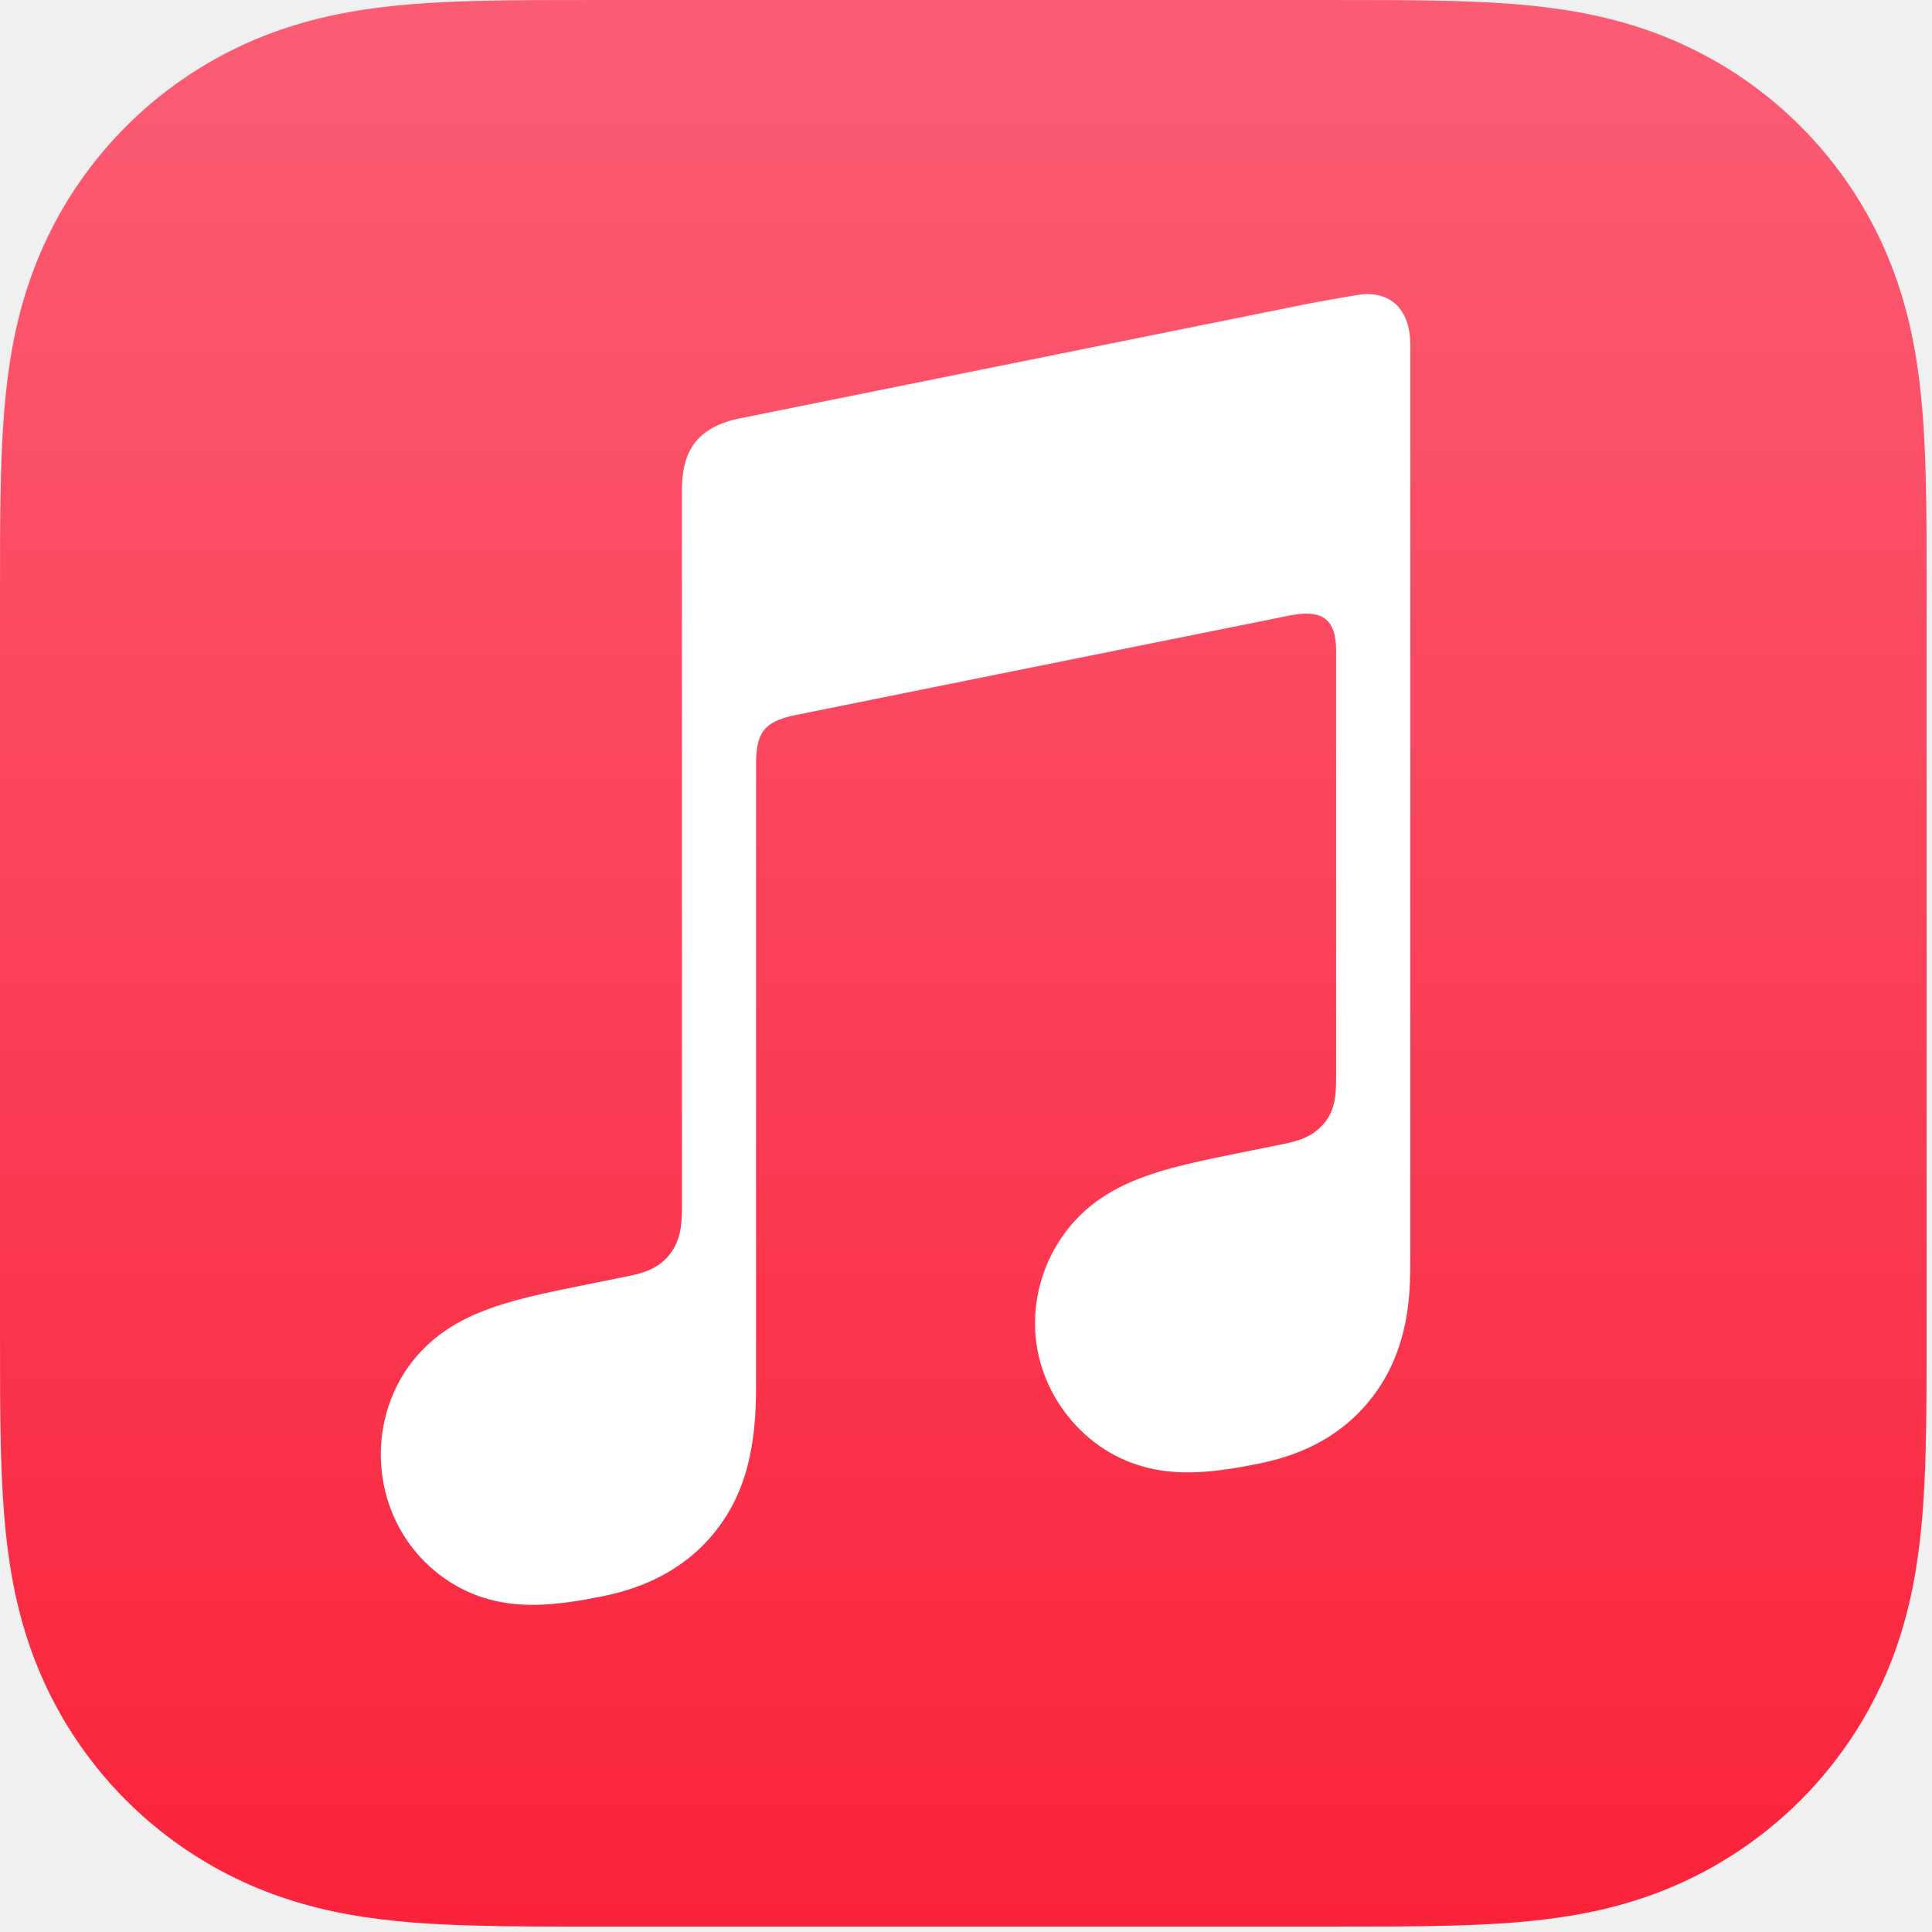
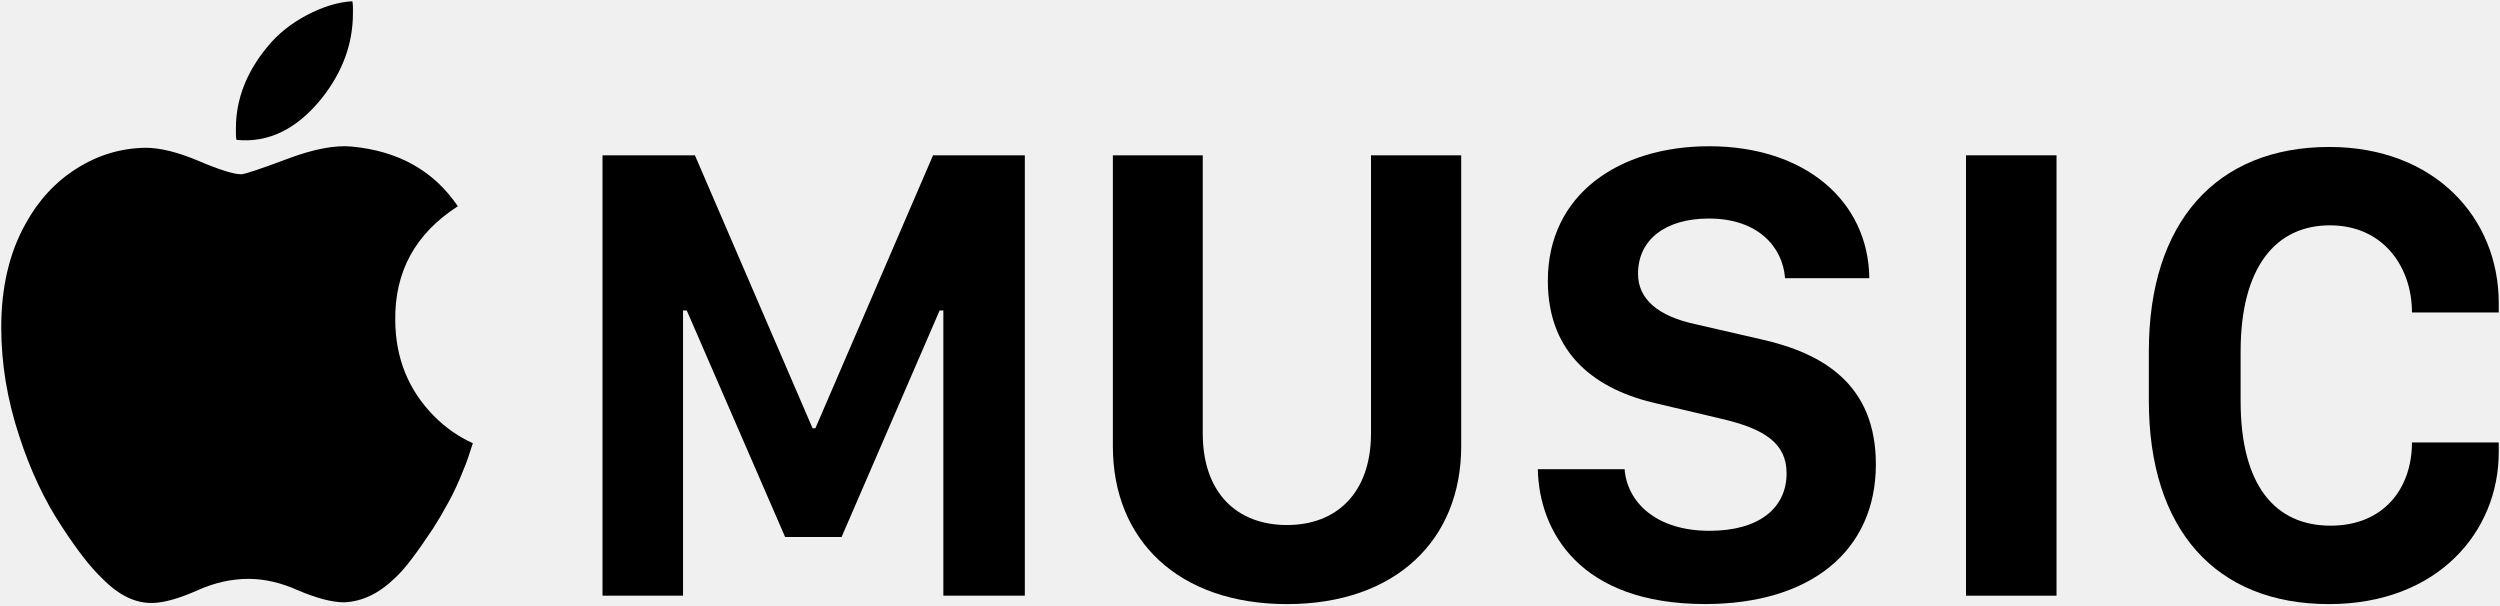
- <svg xmlns="http://www.w3.org/2000/svg" version="1.1" id="Artwork" x="0px" y="0px" width="361" height="361" viewBox="0 0 361 361" style="enable-background:new 0 0 361 361;" xml:space="preserve">
-   <style type="text/css">
- 	.st0{fill-rule:evenodd;clip-rule:evenodd;fill:url(#SVGID_1_);}
- 	.st1{fill-rule:evenodd;clip-rule:evenodd;fill:#FFFFFF;}
- </style>
-   <g id="Layer_5">
- </g>
-   <g>
-     <linearGradient id="SVGID_1_" gradientUnits="userSpaceOnUse" x1="180" y1="358.605" x2="180" y2="7.759">
-       <stop offset="0" style="stop-color:#FA233B" />
-       <stop offset="1" style="stop-color:#FB5C74" />
-     </linearGradient>
-     <path class="st0" d="M360,112.61c0-4.3,0-8.6-0.02-12.9c-0.02-3.62-0.06-7.24-0.16-10.86c-0.21-7.89-0.68-15.84-2.08-23.64   c-1.42-7.92-3.75-15.29-7.41-22.49c-3.6-7.07-8.3-13.53-13.91-19.14c-5.61-5.61-12.08-10.31-19.15-13.91   c-7.19-3.66-14.56-5.98-22.47-7.41c-7.8-1.4-15.76-1.87-23.65-2.08c-3.62-0.1-7.24-0.14-10.86-0.16C255.99,0,251.69,0,247.39,0   H112.61c-4.3,0-8.6,0-12.9,0.02c-3.62,0.02-7.24,0.06-10.86,0.16C80.96,0.4,73,0.86,65.2,2.27c-7.92,1.42-15.28,3.75-22.47,7.41   c-7.07,3.6-13.54,8.3-19.15,13.91c-5.61,5.61-10.31,12.07-13.91,19.14c-3.66,7.2-5.99,14.57-7.41,22.49   c-1.4,7.8-1.87,15.76-2.08,23.64c-0.1,3.62-0.14,7.24-0.16,10.86C0,104.01,0,108.31,0,112.61v134.77c0,4.3,0,8.6,0.02,12.9   c0.02,3.62,0.06,7.24,0.16,10.86c0.21,7.89,0.68,15.84,2.08,23.64c1.42,7.92,3.75,15.29,7.41,22.49c3.6,7.07,8.3,13.53,13.91,19.14   c5.61,5.61,12.08,10.31,19.15,13.91c7.19,3.66,14.56,5.98,22.47,7.41c7.8,1.4,15.76,1.87,23.65,2.08c3.62,0.1,7.24,0.14,10.86,0.16   c4.3,0.03,8.6,0.02,12.9,0.02h134.77c4.3,0,8.6,0,12.9-0.02c3.62-0.02,7.24-0.06,10.86-0.16c7.89-0.21,15.85-0.68,23.65-2.08   c7.92-1.42,15.28-3.75,22.47-7.41c7.07-3.6,13.54-8.3,19.15-13.91c5.61-5.61,10.31-12.07,13.91-19.14   c3.66-7.2,5.99-14.57,7.41-22.49c1.4-7.8,1.87-15.76,2.08-23.64c0.1-3.62,0.14-7.24,0.16-10.86c0.03-4.3,0.02-8.6,0.02-12.9V112.61   z" />
+ <svg xmlns="http://www.w3.org/2000/svg" version="1.1" id="Layer_1" x="0px" y="0px" width="1000" height="242.138" viewBox="0 0 1000 242.138" enable-background="new 0 0 88 22" xml:space="preserve">
+   <defs id="defs21" />
+   <g id="g3" style="fill:#000000" transform="matrix(11.48276,0,0,11.48276,-5.241379,-5.241379)">
+     <path d="m 14.225,11.631 c -0.027,-1.709 0.7,-3.039 2.18,-3.99 C 15.571,6.409 14.34,5.716 12.712,5.562 12.133,5.506 11.393,5.645 10.492,5.982 9.522,6.346 8.977,6.527 8.856,6.527 8.6,6.527 8.109,6.374 7.382,6.065 6.656,5.758 6.037,5.604 5.525,5.604 4.664,5.617 3.863,5.859 3.124,6.328 2.383,6.797 1.792,7.438 1.348,8.25 0.782,9.258 0.5,10.463 0.5,11.861 c 0,1.26 0.208,2.52 0.625,3.781 0.39,1.204 0.888,2.262 1.493,3.17 0.538,0.827 1.01,1.429 1.413,1.808 0.579,0.587 1.17,0.868 1.777,0.839 0.39,-0.014 0.9,-0.16 1.533,-0.441 0.592,-0.266 1.184,-0.397 1.776,-0.397 0.552,0 1.124,0.132 1.716,0.397 0.659,0.281 1.198,0.42 1.614,0.42 0.619,-0.027 1.198,-0.301 1.736,-0.817 0.188,-0.169 0.394,-0.4 0.615,-0.694 0.222,-0.293 0.467,-0.644 0.737,-1.05 0.188,-0.294 0.373,-0.608 0.555,-0.944 0.182,-0.337 0.346,-0.693 0.495,-1.072 0.067,-0.154 0.127,-0.311 0.181,-0.472 0.054,-0.161 0.108,-0.325 0.162,-0.493 -0.498,-0.224 -0.949,-0.539 -1.352,-0.945 -0.887,-0.898 -1.338,-2.004 -1.351,-3.32 z" id="path5" style="fill:#000000" />
+     <polygon points="21.445,21.207 24.25,21.207 24.25,11.272 24.38,11.272 27.806,19.162 29.773,19.162 33.188,11.272 33.318,11.272 33.318,21.207 36.156,21.207 36.156,5.867 32.959,5.867 28.86,15.375 28.762,15.375 24.664,5.867 21.445,5.867 " id="polygon7" style="fill:#000000" />
+     <path d="m 11.681,3.86 c 0.714,-0.909 1.07,-1.89 1.07,-2.94 0,-0.07 0,-0.141 0,-0.21 0,-0.069 -0.007,-0.14 -0.02,-0.21 -0.499,0.028 -1.026,0.189 -1.585,0.482 -0.558,0.295 -1.019,0.666 -1.382,1.113 -0.727,0.883 -1.09,1.828 -1.09,2.836 0,0.07 0,0.137 0,0.199 0,0.063 0.007,0.13 0.02,0.199 1.117,0.114 2.113,-0.377 2.987,-1.469 z" id="path9" style="fill:#000000" />
+     <rect x="68.942" y="5.867" width="3.153" height="15.34" id="rect11" style="fill:#000000" />
+     <path d="m 81.618,8.306 c 1.87,0 2.859,1.462 2.859,3.034 H 87.5 v -0.326 c 0,-2.966 -2.229,-5.438 -5.904,-5.438 -3.937,0 -6.285,2.63 -6.285,7.114 v 1.73 c 0,4.483 2.327,7.08 6.274,7.08 3.773,0 5.915,-2.506 5.915,-5.293 v -0.338 h -3.023 c 0,1.585 -0.968,2.899 -2.837,2.899 -1.914,0 -3.132,-1.382 -3.132,-4.339 V 12.7 c 0,-2.944 1.229,-4.394 3.11,-4.394 z" id="path13" style="fill:#000000" />
+     <path d="m 48.215,15.555 c 0,2.057 -1.185,3.191 -2.925,3.191 -1.75,0 -2.936,-1.124 -2.936,-3.191 V 5.867 h -3.131 v 10.137 c 0,3.271 2.283,5.496 6.067,5.496 3.773,0 6.067,-2.225 6.067,-5.496 V 5.867 h -3.142 v 9.688 z" id="path15" style="fill:#000000" />
+     <path d="m 61.789,12.273 -2.25,-0.518 c -1.326,-0.281 -2.022,-0.877 -2.022,-1.765 0,-1.179 0.946,-1.921 2.469,-1.921 1.717,0 2.576,1 2.652,2.079 h 2.936 C 65.541,7.439 63.312,5.551 59.996,5.551 c -3.142,0 -5.621,1.675 -5.621,4.686 0,2.607 1.739,3.821 3.827,4.283 l 2.229,0.527 c 1.5,0.349 2.261,0.855 2.261,1.898 0,1.192 -0.935,2.002 -2.685,2.002 -1.881,0 -2.871,-1.012 -2.958,-2.147 h -3.023 c 0.044,2.169 1.458,4.698 5.829,4.698 3.675,0 5.947,-1.854 5.947,-4.867 -0.001,-2.785 -1.839,-3.875 -4.013,-4.358 z" id="path17" style="fill:#000000" />
  </g>
-   <g id="Glyph_2_">
-     <g>
-       <path class="st1" d="M254.5,55c-0.87,0.08-8.6,1.45-9.53,1.64l-107,21.59l-0.04,0.01c-2.79,0.59-4.98,1.58-6.67,3    c-2.04,1.71-3.17,4.13-3.6,6.95c-0.09,0.6-0.24,1.82-0.24,3.62c0,0,0,109.32,0,133.92c0,3.13-0.25,6.17-2.37,8.76    c-2.12,2.59-4.74,3.37-7.81,3.99c-2.33,0.47-4.66,0.94-6.99,1.41c-8.84,1.78-14.59,2.99-19.8,5.01    c-4.98,1.93-8.71,4.39-11.68,7.51c-5.89,6.17-8.28,14.54-7.46,22.38c0.7,6.69,3.71,13.09,8.88,17.82    c3.49,3.2,7.85,5.63,12.99,6.66c5.33,1.07,11.01,0.7,19.31-0.98c4.42-0.89,8.56-2.28,12.5-4.61c3.9-2.3,7.24-5.37,9.85-9.11    c2.62-3.75,4.31-7.92,5.24-12.35c0.96-4.57,1.19-8.7,1.19-13.26l0-116.15c0-6.22,1.76-7.86,6.78-9.08c0,0,88.94-17.94,93.09-18.75    c5.79-1.11,8.52,0.54,8.52,6.61l0,79.29c0,3.14-0.03,6.32-2.17,8.92c-2.12,2.59-4.74,3.37-7.81,3.99    c-2.33,0.47-4.66,0.94-6.99,1.41c-8.84,1.78-14.59,2.99-19.8,5.01c-4.98,1.93-8.71,4.39-11.68,7.51    c-5.89,6.17-8.49,14.54-7.67,22.38c0.7,6.69,3.92,13.09,9.09,17.82c3.49,3.2,7.85,5.56,12.99,6.6c5.33,1.07,11.01,0.69,19.31-0.98    c4.42-0.89,8.56-2.22,12.5-4.55c3.9-2.3,7.24-5.37,9.85-9.11c2.62-3.75,4.31-7.92,5.24-12.35c0.96-4.57,1-8.7,1-13.26V64.46    C263.54,58.3,260.29,54.5,254.5,55z" />
-     </g>
-   </g>
-   <g>
- </g>
-   <g>
- </g>
-   <g>
- </g>
-   <g>
- </g>
-   <g>
- </g>
-   <g>
- </g>
</svg>
